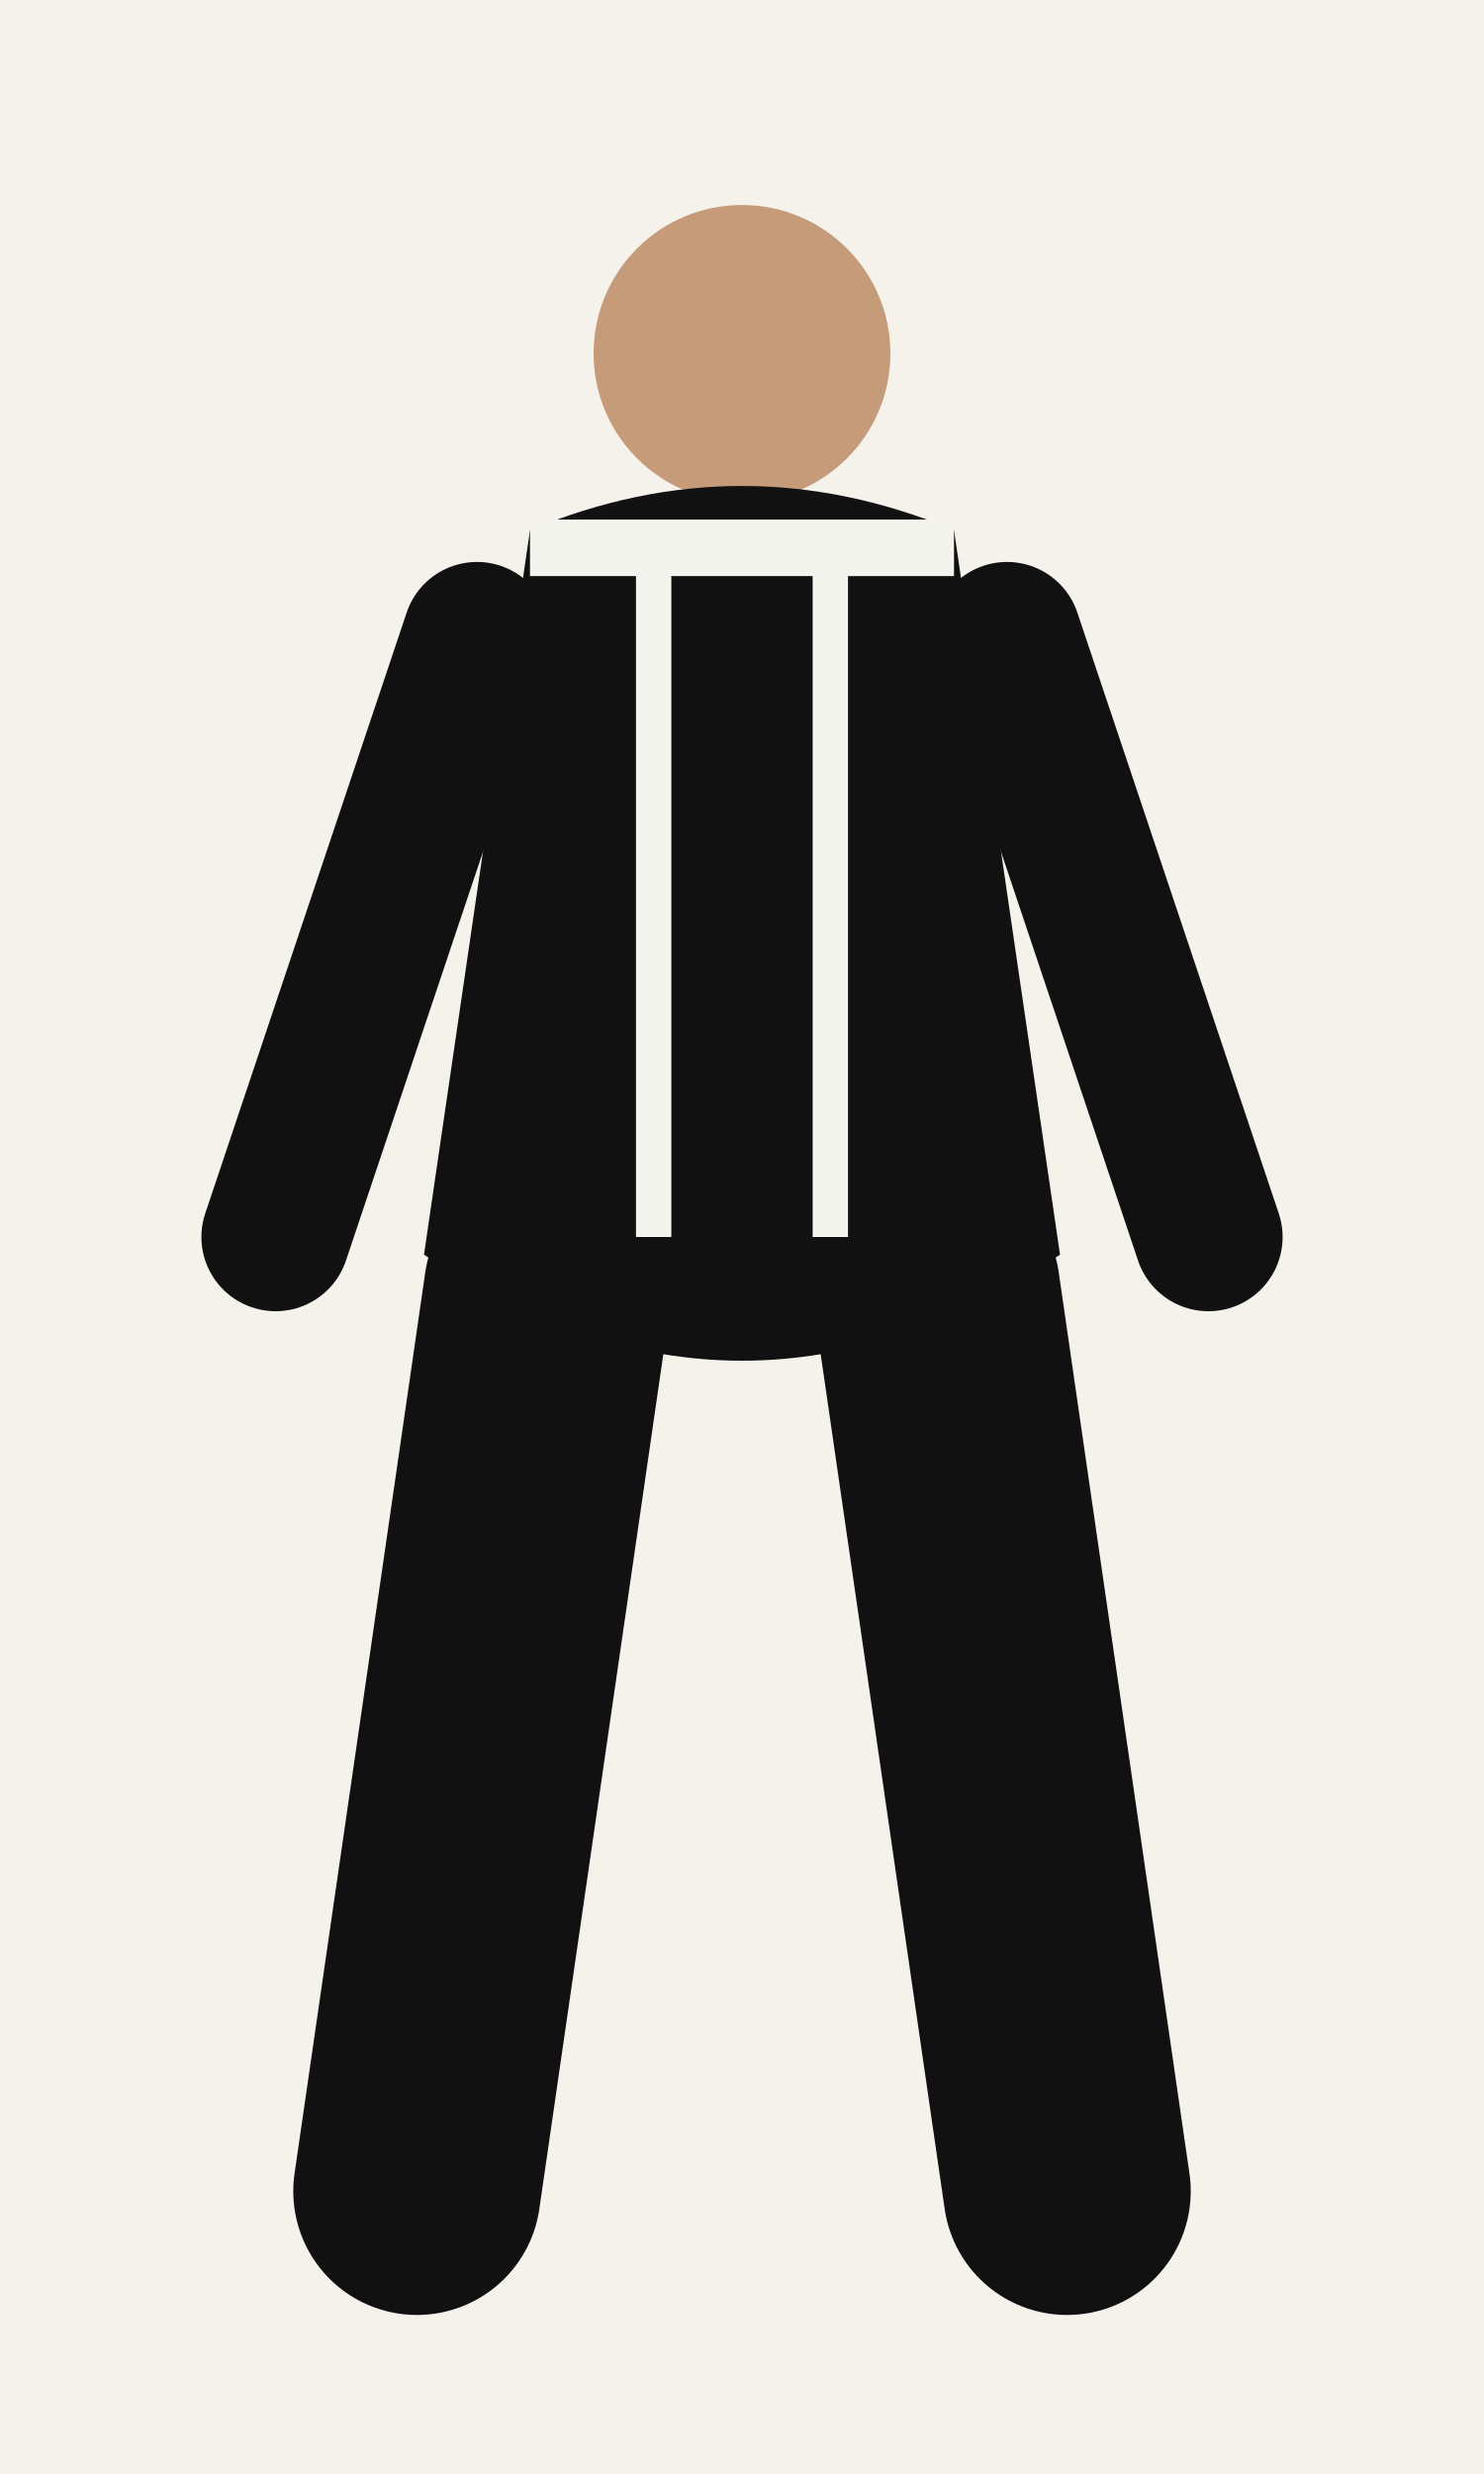
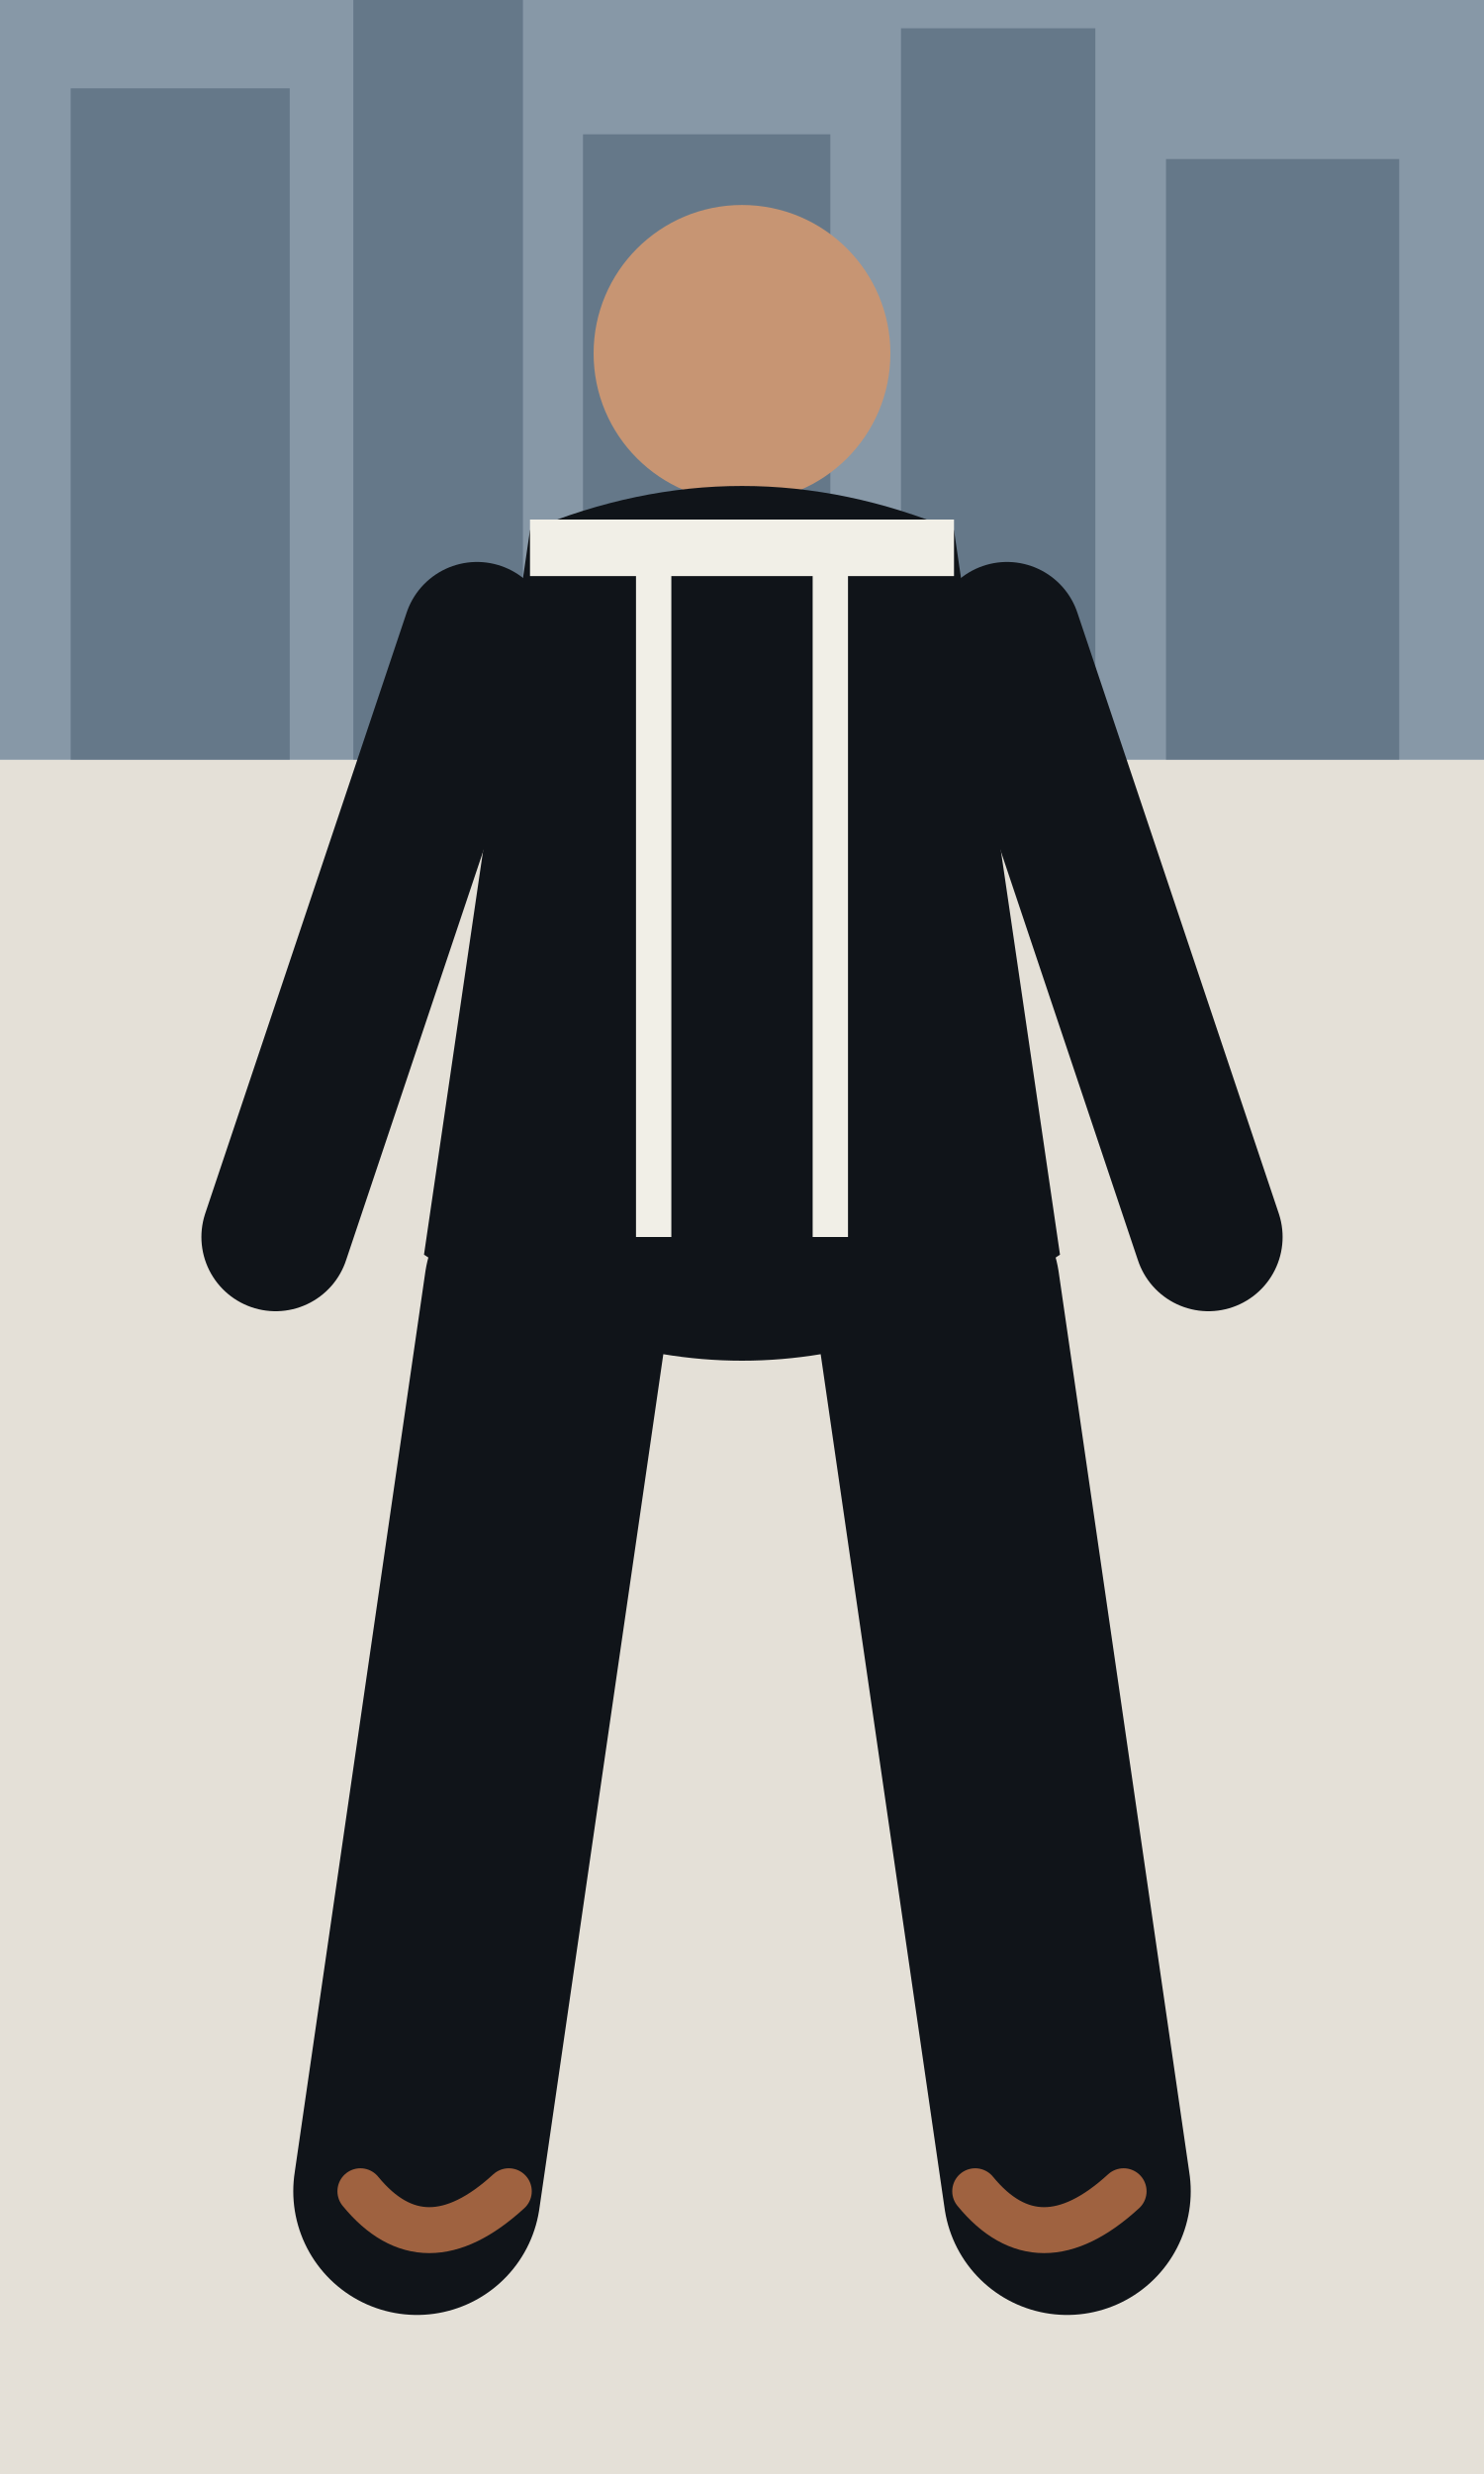
<svg xmlns="http://www.w3.org/2000/svg" viewBox="0 0 420 700" role="img" aria-labelledby="t d">
-   <rect width="420" height="700" fill="#f5f2eb" />
-   <circle cx="210" cy="100" r="42" fill="#c59b7a" />
-   <path d="M150 150Q210 125 270 150L300 355Q255 385 210 385Q165 385 120 355Z" fill="#111" />
-   <path d="m135 180-57 170M285 180l57 170M155 365l-37 255M265 365l37 255" stroke="#111" stroke-width="42" stroke-linecap="round" />
-   <path d="M155 365 118 620M265 365l37 255" stroke="#111" stroke-width="70" stroke-linecap="round" />
-   <path d="M150 155H270" stroke="#f4f4ef" stroke-width="16" />
-   <path d="M185 150V350M235 150V350" stroke="#f4f4ef" stroke-width="10" />
+   <rect width="420" height="700" fill="#d8dde1" />
+   <rect x="0" y="0" width="420" height="215" fill="#8798a7" />
+   <g opacity=".75" fill="#596d7f">
+     <rect x="20" y="25" width="62" height="190" />
+     <rect x="100" y="0" width="48" height="215" />
+     <rect x="165" y="38" width="70" height="177" />
+     <rect x="255" y="8" width="55" height="207" />
+     <rect x="330" y="45" width="66" height="170" />
+   </g>
+   <rect x="0" y="215" width="420" height="485" fill="#e4e0d7" />
+   <circle cx="210" cy="100" r="42" fill="#c79573" />
+   <path d="M150 150Q210 125 270 150L300 355Q255 385 210 385Q165 385 120 355Z" fill="#101419" />
+   <path d="m135 180-57 170M285 180l57 170M155 365l-37 255M265 365l37 255" stroke="#101419" stroke-width="42" stroke-linecap="round" />
+   <path d="M155 365 118 620M265 365l37 255" stroke="#101419" stroke-width="70" stroke-linecap="round" />
+   <path d="M150 155H270" stroke="#f1efe7" stroke-width="16" />
+   <path d="M185 150V350M235 150V350" stroke="#f1efe7" stroke-width="10" />
+   <path d="M102 620q18 22 42 0" stroke="#9f6240" stroke-width="13" stroke-linecap="round" fill="none" />
+   <path d="M276 620q18 22 42 0" stroke="#9f6240" stroke-width="13" stroke-linecap="round" fill="none" />
</svg>
